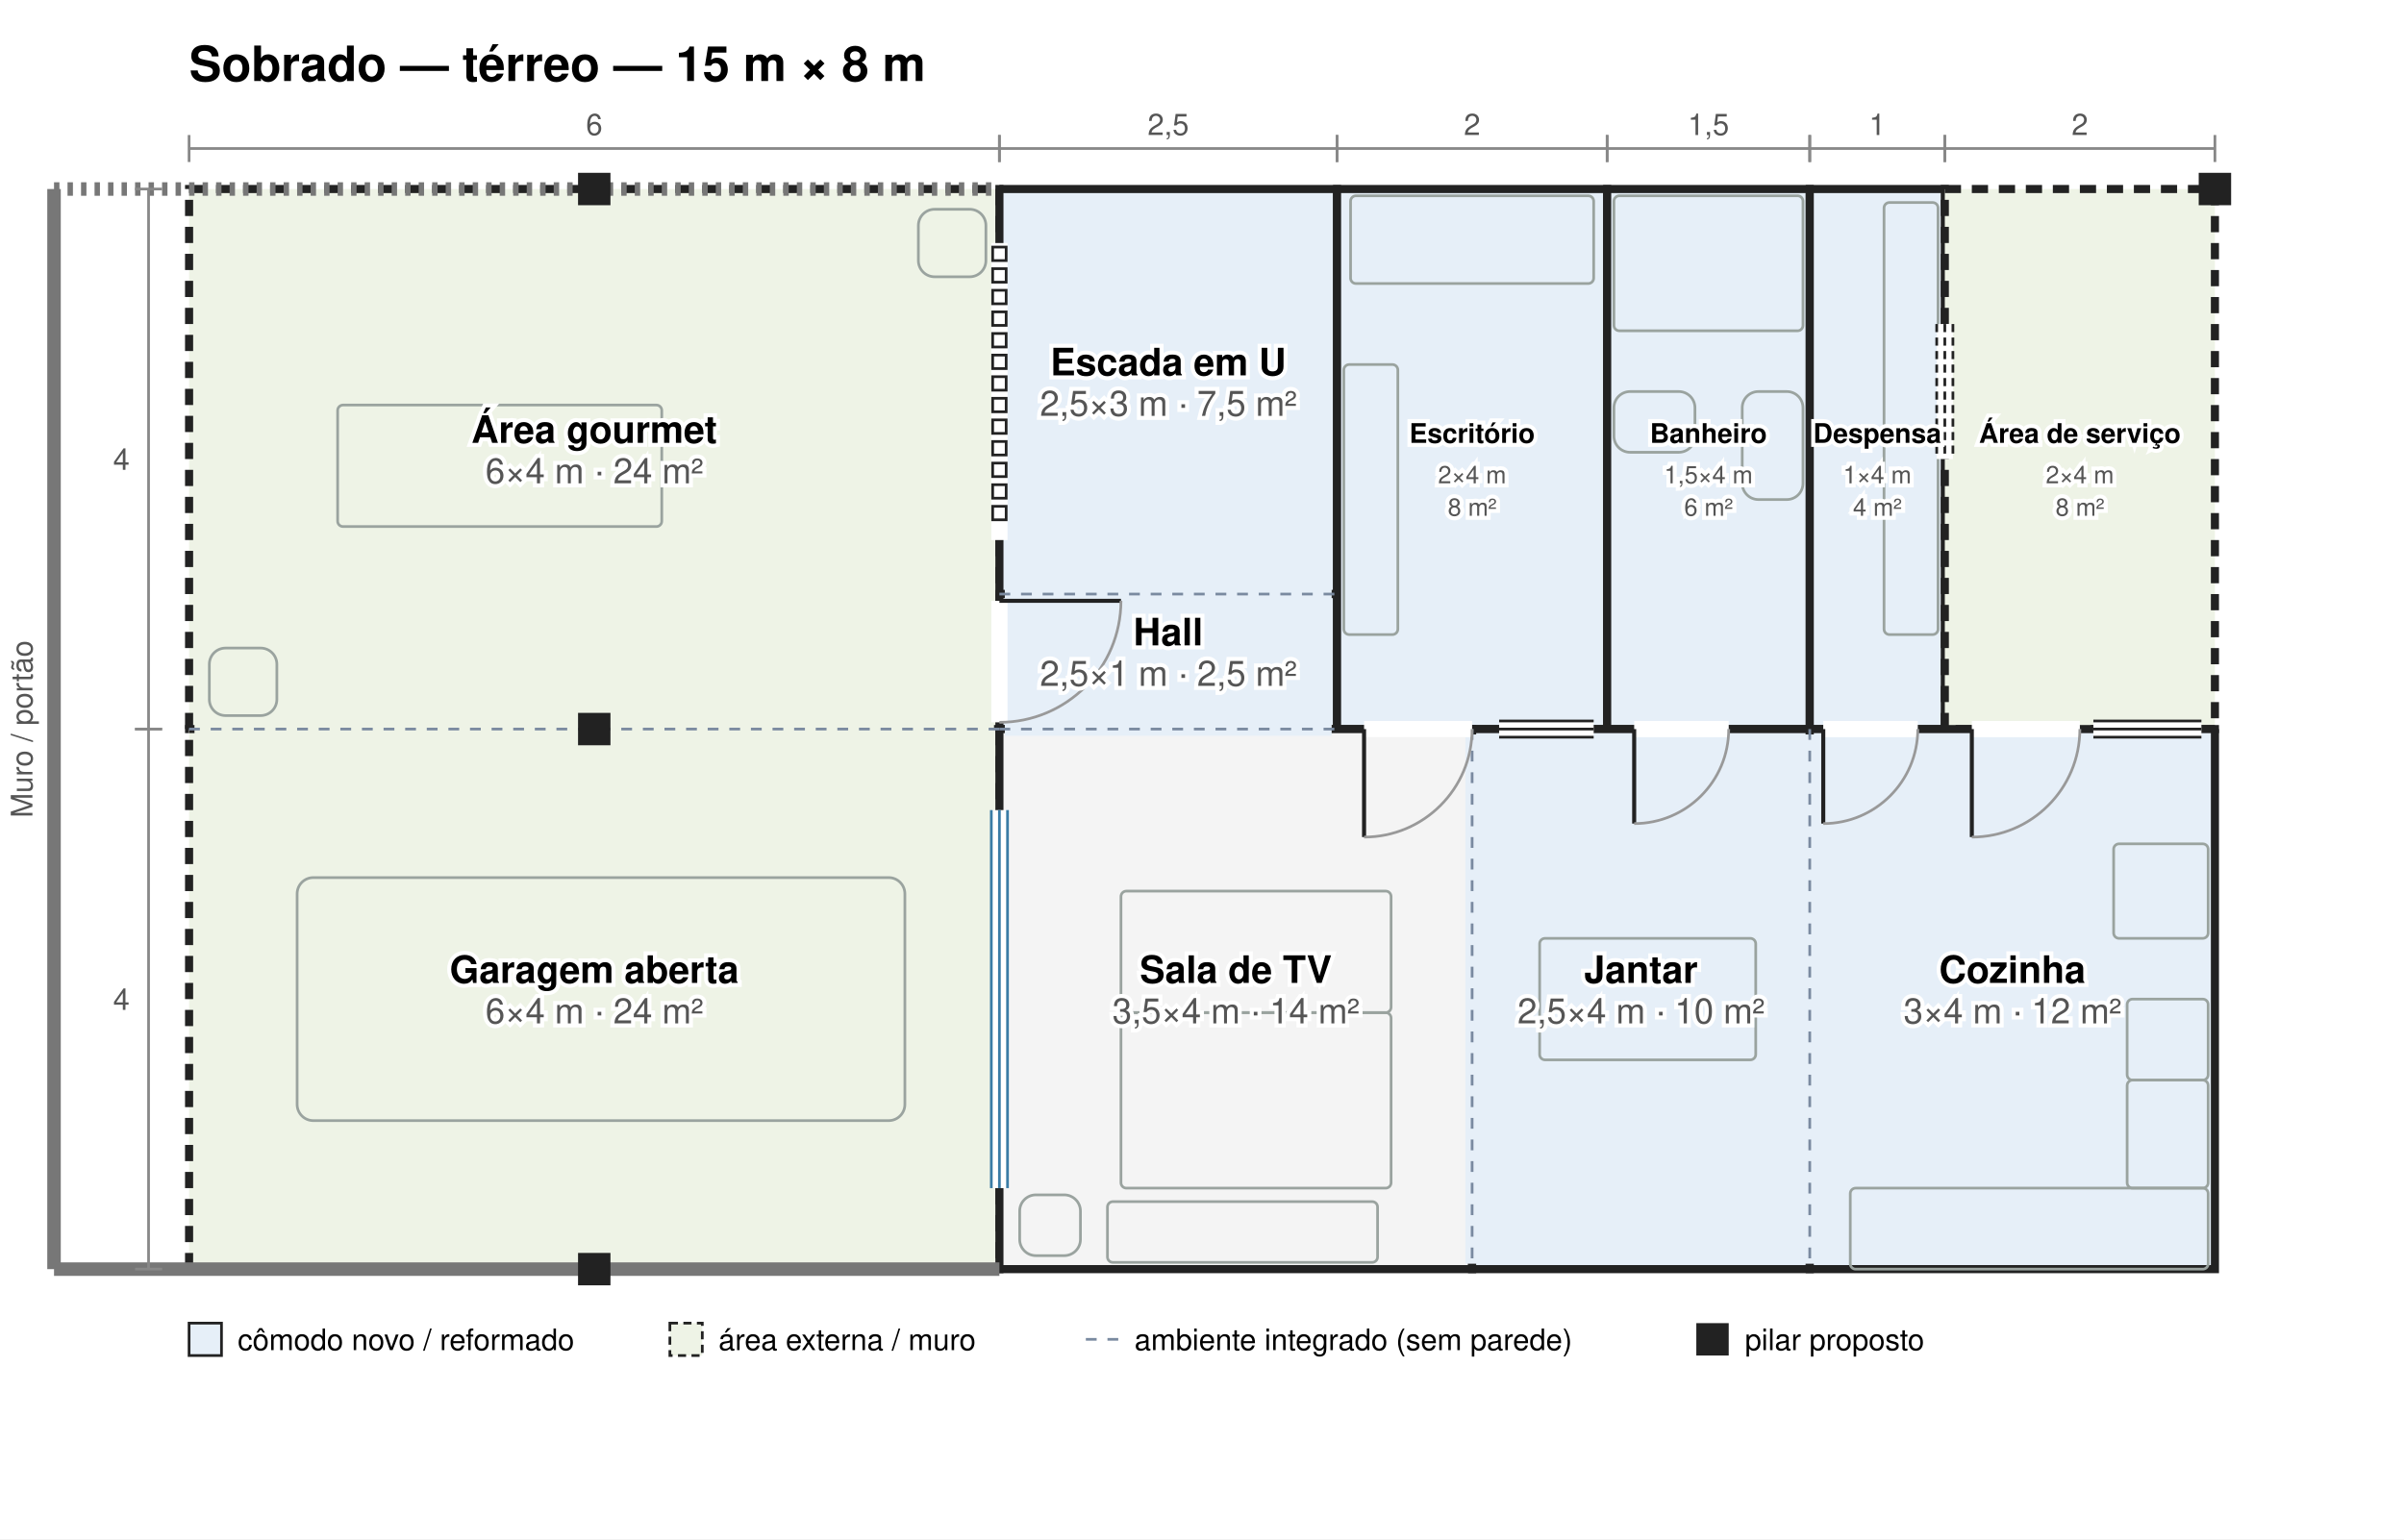
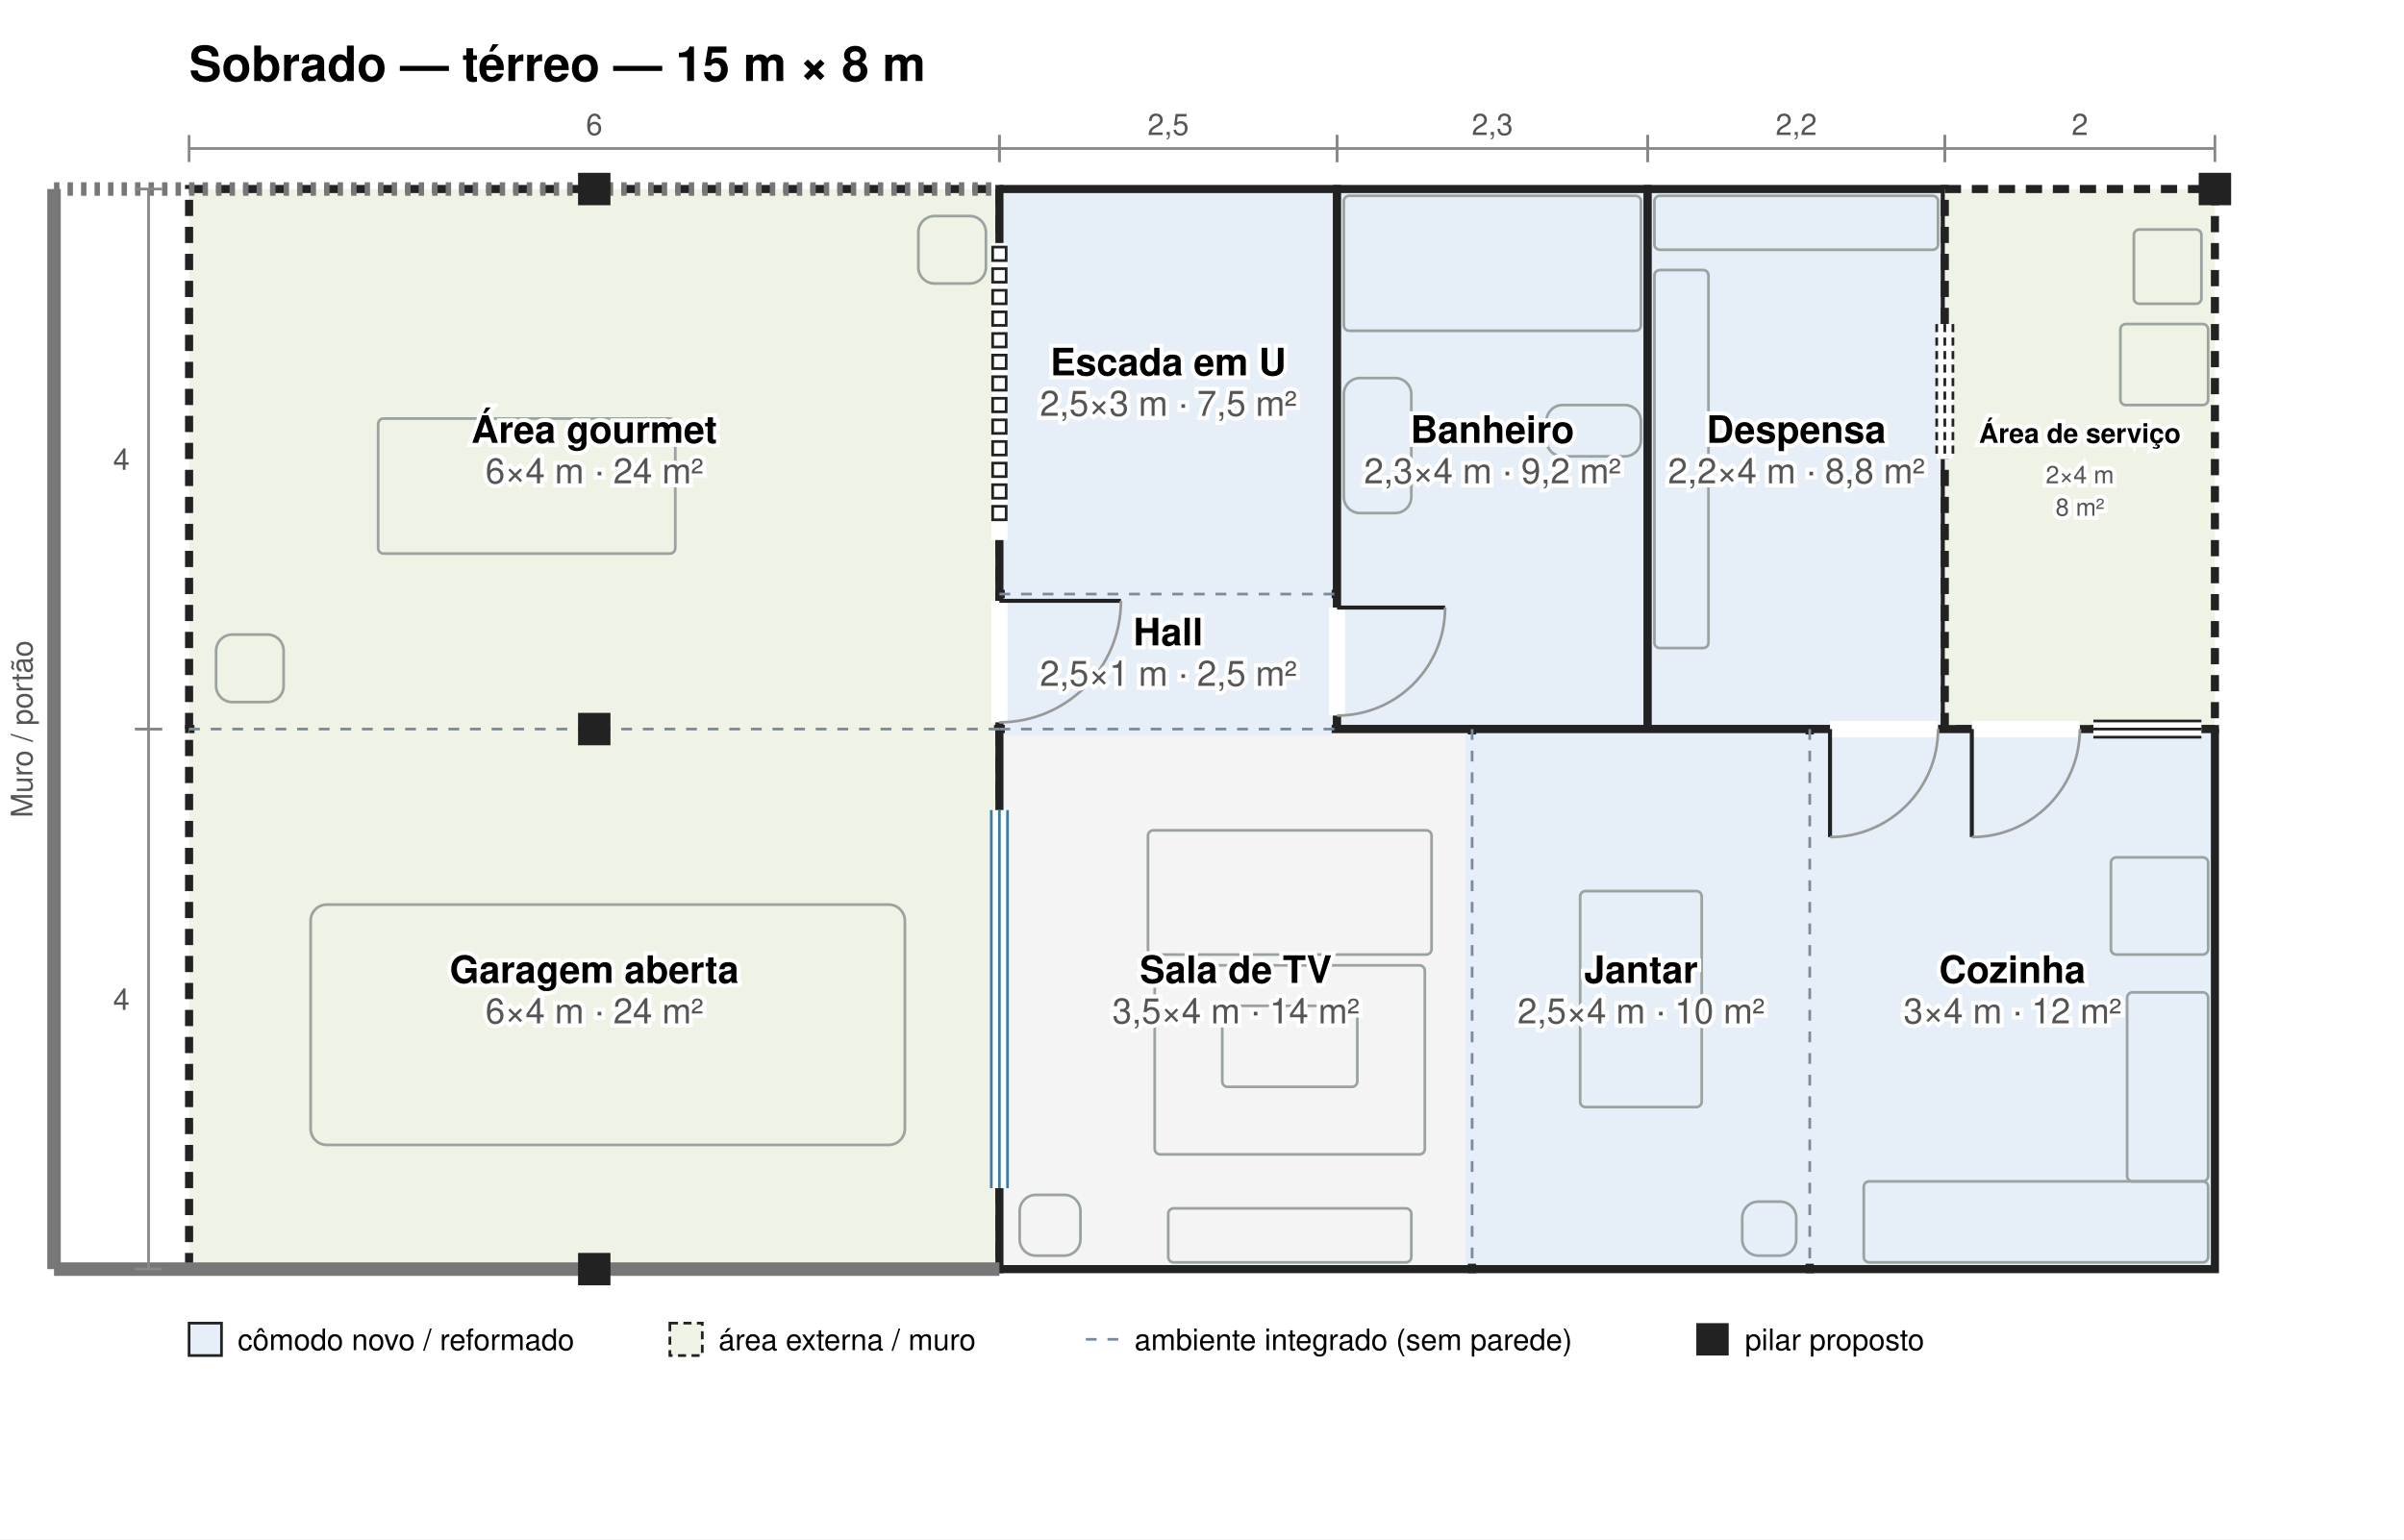
<svg xmlns="http://www.w3.org/2000/svg" width="890" height="570" font-family="Helvetica,Arial,sans-serif">
  <rect width="100%" height="100%" fill="#fff" />
  <text x="70" y="30" font-size="18" font-weight="bold">Sobrado — térreo — 15 m × 8 m</text>
  <rect x="70" y="70" width="300" height="200" fill="#eef3e6" stroke="#222" stroke-width="3" stroke-dasharray="6 4" />
  <rect x="70" y="270" width="300" height="200" fill="#eef3e6" stroke="#222" stroke-width="3" stroke-dasharray="6 4" />
  <rect x="370" y="70" width="125.0" height="150" fill="#e6eff8" stroke="#222" stroke-width="3" />
  <rect x="370" y="220" width="125.0" height="50" fill="#e6eff8" stroke="#222" stroke-width="3" />
-   <rect x="495.0" y="70" width="100" height="200" fill="#e6eff8" stroke="#222" stroke-width="3" />
-   <rect x="595.0" y="70" width="75.0" height="200" fill="#e6eff8" stroke="#222" stroke-width="3" />
-   <rect x="670" y="70" width="50" height="200" fill="#e6eff8" stroke="#222" stroke-width="3" />
+   <rect x="495.0" y="70" width="115" height="200" fill="#e6eff8" stroke="#222" stroke-width="3" />
+   <rect x="610.0" y="70" width="110" height="200" fill="#e6eff8" stroke="#222" stroke-width="3" />
  <rect x="720" y="70" width="100" height="200" fill="#eef3e6" stroke="#222" stroke-width="3" stroke-dasharray="6 4" />
  <rect x="370" y="270" width="175.0" height="200" fill="#f4f4f4" stroke="#222" stroke-width="3" />
  <rect x="545.0" y="270" width="125.0" height="200" fill="#e6eff8" stroke="#222" stroke-width="3" />
  <rect x="670" y="270" width="150" height="200" fill="#e6eff8" stroke="#222" stroke-width="3" />
  <line x1="72" y1="270" x2="368" y2="270" stroke="#eef3e6" stroke-width="5" />
  <line x1="70" y1="270" x2="370" y2="270" stroke="#7a8aa0" stroke-width="1" stroke-dasharray="4 4" />
  <line x1="372" y1="270" x2="493.0" y2="270" stroke="#e6eff8" stroke-width="5" />
  <line x1="370" y1="270" x2="495.0" y2="270" stroke="#7a8aa0" stroke-width="1" stroke-dasharray="4 4" />
  <line x1="545.0" y1="272" x2="545.0" y2="468" stroke="#e6eff8" stroke-width="5" />
  <line x1="545.0" y1="270" x2="545.0" y2="470" stroke="#7a8aa0" stroke-width="1" stroke-dasharray="4 4" />
  <line x1="670" y1="272" x2="670" y2="468" stroke="#e6eff8" stroke-width="5" />
  <line x1="670" y1="270" x2="670" y2="470" stroke="#7a8aa0" stroke-width="1" stroke-dasharray="4 4" />
  <line x1="372" y1="220" x2="493.0" y2="220" stroke="#e6eff8" stroke-width="5" />
  <line x1="370" y1="220" x2="495.0" y2="220" stroke="#7a8aa0" stroke-width="1" stroke-dasharray="4 4" />
-   <rect x="125.0" y="150.0" width="120.0" height="45.0" rx="2" fill="none" stroke="#9aa39f" stroke-width="1" />
-   <rect x="77.5" y="240.0" width="25.0" height="25.0" rx="6" fill="none" stroke="#9aa39f" stroke-width="1" />
-   <rect x="340.0" y="77.5" width="25.0" height="25.0" rx="6" fill="none" stroke="#9aa39f" stroke-width="1" />
-   <rect x="110.0" y="325.0" width="225.0" height="90.0" rx="6" fill="none" stroke="#9aa39f" stroke-width="1" />
-   <rect x="500.0" y="72.5" width="90.0" height="32.5" rx="2" fill="none" stroke="#9aa39f" stroke-width="1" />
-   <rect x="497.5" y="135.0" width="20.0" height="100.0" rx="2" fill="none" stroke="#9aa39f" stroke-width="1" />
-   <rect x="597.5" y="72.5" width="70.0" height="50.0" rx="2" fill="none" stroke="#9aa39f" stroke-width="1" />
-   <rect x="597.5" y="145.0" width="30.0" height="22.5" rx="6" fill="none" stroke="#9aa39f" stroke-width="1" />
-   <rect x="645.0" y="145.0" width="22.5" height="40.0" rx="6" fill="none" stroke="#9aa39f" stroke-width="1" />
-   <rect x="697.5" y="75.0" width="20.0" height="160.0" rx="2" fill="none" stroke="#9aa39f" stroke-width="1" />
-   <rect x="410.0" y="445.0" width="100" height="22.5" rx="2" fill="none" stroke="#9aa39f" stroke-width="1" />
-   <rect x="415.0" y="375.0" width="100" height="65.0" rx="2" fill="none" stroke="#9aa39f" stroke-width="1" />
-   <rect x="415.0" y="330.0" width="100" height="45.0" rx="2" fill="none" stroke="#9aa39f" stroke-width="1" />
+   <rect x="140.0" y="155.0" width="110" height="50.0" rx="2" fill="none" stroke="#9aa39f" stroke-width="1" />
+   <rect x="340.0" y="80.0" width="25.0" height="25.0" rx="6" fill="none" stroke="#9aa39f" stroke-width="1" />
+   <rect x="80.0" y="235.0" width="25.0" height="25.0" rx="6" fill="none" stroke="#9aa39f" stroke-width="1" />
+   <rect x="115.0" y="335.0" width="220" height="89.0" rx="6" fill="none" stroke="#9aa39f" stroke-width="1" />
+   <rect x="497.5" y="72.5" width="110" height="50.0" rx="2" fill="none" stroke="#9aa39f" stroke-width="1" />
+   <rect x="497.5" y="140.0" width="25.0" height="50.0" rx="6" fill="none" stroke="#9aa39f" stroke-width="1" />
+   <rect x="572.5" y="150.0" width="35.0" height="19.0" rx="6" fill="none" stroke="#9aa39f" stroke-width="1" />
+   <rect x="612.5" y="72.5" width="105.0" height="20.0" rx="2" fill="none" stroke="#9aa39f" stroke-width="1" />
+   <rect x="612.5" y="100.0" width="20.0" height="140.0" rx="2" fill="none" stroke="#9aa39f" stroke-width="1" />
+   <rect x="790.0" y="85.0" width="25.0" height="27.5" rx="2" fill="none" stroke="#9aa39f" stroke-width="1" />
+   <rect x="785.0" y="120.0" width="32.5" height="30.0" rx="2" fill="none" stroke="#9aa39f" stroke-width="1" />
+   <rect x="432.5" y="447.5" width="90.0" height="20.0" rx="2" fill="none" stroke="#9aa39f" stroke-width="1" />
+   <rect x="427.5" y="357.5" width="100.0" height="70.0" rx="2" fill="none" stroke="#9aa39f" stroke-width="1" />
+   <rect x="425.0" y="307.5" width="105.0" height="46.0" rx="2" fill="none" stroke="#9aa39f" stroke-width="1" />
+   <rect x="452.5" y="372.5" width="50.0" height="30.0" rx="2" fill="none" stroke="#9aa39f" stroke-width="1" />
  <rect x="377.5" y="442.5" width="22.5" height="22.5" rx="6" fill="none" stroke="#9aa39f" stroke-width="1" />
-   <rect x="570.0" y="347.5" width="80.0" height="45.0" rx="2" fill="none" stroke="#9aa39f" stroke-width="1" />
-   <rect x="685.0" y="440.0" width="132.5" height="30.0" rx="2" fill="none" stroke="#9aa39f" stroke-width="1" />
-   <rect x="787.5" y="370.0" width="30.0" height="30.0" rx="2" fill="none" stroke="#9aa39f" stroke-width="1" />
-   <rect x="787.5" y="400.0" width="30.0" height="40.0" rx="2" fill="none" stroke="#9aa39f" stroke-width="1" />
-   <rect x="782.5" y="312.5" width="35.0" height="35.0" rx="2" fill="none" stroke="#9aa39f" stroke-width="1" />
+   <rect x="585.0" y="330.0" width="45.0" height="80.0" rx="2" fill="none" stroke="#9aa39f" stroke-width="1" />
+   <rect x="645.0" y="445.0" width="20.0" height="20.0" rx="6" fill="none" stroke="#9aa39f" stroke-width="1" />
+   <rect x="690.0" y="437.5" width="127.5" height="30.0" rx="2" fill="none" stroke="#9aa39f" stroke-width="1" />
+   <rect x="787.5" y="367.5" width="30.0" height="70.0" rx="2" fill="none" stroke="#9aa39f" stroke-width="1" />
+   <rect x="781.5" y="317.5" width="36.0" height="36.0" rx="2" fill="none" stroke="#9aa39f" stroke-width="1" />
  <rect x="367" y="90.0" width="6" height="110.0" fill="#fff" />
  <rect x="367.5" y="91.5" width="5" height="5" fill="none" stroke="#222" stroke-width="1" />
  <rect x="367.5" y="99.5" width="5" height="5" fill="none" stroke="#222" stroke-width="1" />
  <rect x="367.5" y="107.5" width="5" height="5" fill="none" stroke="#222" stroke-width="1" />
  <rect x="367.5" y="115.5" width="5" height="5" fill="none" stroke="#222" stroke-width="1" />
  <rect x="367.5" y="123.5" width="5" height="5" fill="none" stroke="#222" stroke-width="1" />
  <rect x="367.5" y="131.5" width="5" height="5" fill="none" stroke="#222" stroke-width="1" />
  <rect x="367.5" y="139.5" width="5" height="5" fill="none" stroke="#222" stroke-width="1" />
  <rect x="367.5" y="147.5" width="5" height="5" fill="none" stroke="#222" stroke-width="1" />
  <rect x="367.5" y="155.5" width="5" height="5" fill="none" stroke="#222" stroke-width="1" />
  <rect x="367.5" y="163.5" width="5" height="5" fill="none" stroke="#222" stroke-width="1" />
  <rect x="367.5" y="171.5" width="5" height="5" fill="none" stroke="#222" stroke-width="1" />
  <rect x="367.5" y="179.5" width="5" height="5" fill="none" stroke="#222" stroke-width="1" />
  <rect x="367.5" y="187.5" width="5" height="5" fill="none" stroke="#222" stroke-width="1" />
  <rect x="367" y="222.5" width="6" height="45.0" fill="#fff" />
  <line x1="370" y1="222.5" x2="415.0" y2="222.5" stroke="#222" stroke-width="1.5" />
  <path d="M415.0,222.5 A45.0,45.0 0 0 1 370,267.5" fill="none" stroke="#999" stroke-width="1" />
  <rect x="367" y="300.0" width="6" height="140.0" fill="#fff" />
  <line x1="367" y1="300.0" x2="367" y2="440.0" stroke="#3a7ca5" stroke-width="1" />
  <line x1="370" y1="300.0" x2="370" y2="440.0" stroke="#3a7ca5" stroke-width="1" />
  <line x1="373" y1="300.0" x2="373" y2="440.0" stroke="#3a7ca5" stroke-width="1" />
-   <rect x="505" y="267" width="40" height="6" fill="#fff" />
-   <line x1="505" y1="270" x2="505" y2="310" stroke="#222" stroke-width="1.5" />
-   <path d="M505,310 A40,40 0 0 0 545.0,270" fill="none" stroke="#999" stroke-width="1" />
-   <rect x="605.0" y="267" width="35.0" height="6" fill="#fff" />
-   <line x1="605.0" y1="270" x2="605.0" y2="305.0" stroke="#222" stroke-width="1.5" />
-   <path d="M605.0,305.0 A35.0,35.0 0 0 0 640.0,270" fill="none" stroke="#999" stroke-width="1" />
-   <rect x="675.0" y="267" width="35.0" height="6" fill="#fff" />
-   <line x1="675.0" y1="270" x2="675.0" y2="305.0" stroke="#222" stroke-width="1.5" />
-   <path d="M675.0,305.0 A35.0,35.0 0 0 0 710.0,270" fill="none" stroke="#999" stroke-width="1" />
+   <rect x="492.0" y="225.0" width="6" height="40.0" fill="#fff" />
+   <line x1="495.0" y1="225.0" x2="535.0" y2="225.0" stroke="#222" stroke-width="1.5" />
+   <path d="M535.0,225.0 A40.0,40.0 0 0 1 495.0,265.0" fill="none" stroke="#999" stroke-width="1" />
+   <rect x="677.5" y="267" width="40.0" height="6" fill="#fff" />
+   <line x1="677.5" y1="270" x2="677.5" y2="310.0" stroke="#222" stroke-width="1.5" />
+   <path d="M677.5,310.0 A40.0,40.0 0 0 0 717.5,270" fill="none" stroke="#999" stroke-width="1" />
  <rect x="717" y="120" width="6" height="50" fill="#fff" />
  <line x1="717" y1="120" x2="717" y2="170" stroke="#222" stroke-width="1" stroke-dasharray="3 2" />
  <line x1="720" y1="120" x2="720" y2="170" stroke="#222" stroke-width="1" stroke-dasharray="3 2" />
  <line x1="723" y1="120" x2="723" y2="170" stroke="#222" stroke-width="1" stroke-dasharray="3 2" />
  <rect x="730.0" y="267" width="40.0" height="6" fill="#fff" />
  <line x1="730.0" y1="270" x2="730.0" y2="310.0" stroke="#222" stroke-width="1.5" />
  <path d="M730.0,310.0 A40.0,40.0 0 0 0 770,270" fill="none" stroke="#999" stroke-width="1" />
  <rect x="775.0" y="267" width="40.0" height="6" fill="#fff" />
  <line x1="775.0" y1="267" x2="815.0" y2="267" stroke="#222" stroke-width="1" />
  <line x1="775.0" y1="270" x2="815.0" y2="270" stroke="#222" stroke-width="1" />
  <line x1="775.0" y1="273" x2="815.0" y2="273" stroke="#222" stroke-width="1" />
-   <rect x="555.0" y="267" width="35.0" height="6" fill="#fff" />
-   <line x1="555.0" y1="267" x2="590.0" y2="267" stroke="#222" stroke-width="1" />
-   <line x1="555.0" y1="270" x2="590.0" y2="270" stroke="#222" stroke-width="1" />
-   <line x1="555.0" y1="273" x2="590.0" y2="273" stroke="#222" stroke-width="1" />
  <line x1="20" y1="70" x2="20" y2="470" stroke="#777" stroke-width="5" />
  <text x="12" y="270.0" font-size="11" fill="#555" text-anchor="middle" transform="rotate(-90 12 270.0)">Muro / portão</text>
  <line x1="20" y1="70" x2="370" y2="70" stroke="#777" stroke-width="5" stroke-dasharray="2 3" />
  <line x1="20" y1="470" x2="370" y2="470" stroke="#777" stroke-width="5" />
  <rect x="214" y="64" width="12" height="12" fill="#222" />
  <rect x="214" y="264" width="12" height="12" fill="#222" />
  <rect x="214" y="464" width="12" height="12" fill="#222" />
  <rect x="814" y="64" width="12" height="12" fill="#222" />
  <text x="220.0" y="164.0" font-size="14" text-anchor="middle" font-weight="bold" paint-order="stroke" stroke="#fff" stroke-width="3">Área gourmet</text>
  <text x="220.0" y="179.0" font-size="13" text-anchor="middle" fill="#555" paint-order="stroke" stroke="#fff" stroke-width="3">6×4 m · 24 m²</text>
  <text x="220.0" y="364.0" font-size="14" text-anchor="middle" font-weight="bold" paint-order="stroke" stroke="#fff" stroke-width="3">Garagem aberta</text>
  <text x="220.0" y="379.0" font-size="13" text-anchor="middle" fill="#555" paint-order="stroke" stroke="#fff" stroke-width="3">6×4 m · 24 m²</text>
  <text x="432.5" y="139.0" font-size="14" text-anchor="middle" font-weight="bold" paint-order="stroke" stroke="#fff" stroke-width="3">Escada em U</text>
  <text x="432.5" y="154.0" font-size="13" text-anchor="middle" fill="#555" paint-order="stroke" stroke="#fff" stroke-width="3">2,5×3 m · 7,5 m²</text>
  <text x="432.5" y="239.0" font-size="14" text-anchor="middle" font-weight="bold" paint-order="stroke" stroke="#fff" stroke-width="3">Hall</text>
  <text x="432.5" y="254.0" font-size="13" text-anchor="middle" fill="#555" paint-order="stroke" stroke="#fff" stroke-width="3">2,5×1 m · 2,5 m²</text>
-   <text x="545.0" y="164.0" font-size="10" text-anchor="middle" font-weight="bold" paint-order="stroke" stroke="#fff" stroke-width="3">Escritório</text>
-   <text x="545.0" y="179.0" font-size="9" text-anchor="middle" fill="#555" paint-order="stroke" stroke="#fff" stroke-width="3">2×4 m</text>
-   <text x="545.0" y="191.0" font-size="9" text-anchor="middle" fill="#555" paint-order="stroke" stroke="#fff" stroke-width="3">8 m²</text>
-   <text x="632.5" y="164.0" font-size="10" text-anchor="middle" font-weight="bold" paint-order="stroke" stroke="#fff" stroke-width="3">Banheiro</text>
-   <text x="632.5" y="179.0" font-size="9" text-anchor="middle" fill="#555" paint-order="stroke" stroke="#fff" stroke-width="3">1,5×4 m</text>
-   <text x="632.5" y="191.0" font-size="9" text-anchor="middle" fill="#555" paint-order="stroke" stroke="#fff" stroke-width="3">6 m²</text>
-   <text x="695.0" y="164.0" font-size="10" text-anchor="middle" font-weight="bold" paint-order="stroke" stroke="#fff" stroke-width="3">Despensa</text>
-   <text x="695.0" y="179.0" font-size="9" text-anchor="middle" fill="#555" paint-order="stroke" stroke="#fff" stroke-width="3">1×4 m</text>
-   <text x="695.0" y="191.0" font-size="9" text-anchor="middle" fill="#555" paint-order="stroke" stroke="#fff" stroke-width="3">4 m²</text>
+   <text x="552.5" y="164.0" font-size="14" text-anchor="middle" font-weight="bold" paint-order="stroke" stroke="#fff" stroke-width="3">Banheiro</text>
+   <text x="552.5" y="179.0" font-size="13" text-anchor="middle" fill="#555" paint-order="stroke" stroke="#fff" stroke-width="3">2,3×4 m · 9,2 m²</text>
+   <text x="665.0" y="164.0" font-size="14" text-anchor="middle" font-weight="bold" paint-order="stroke" stroke="#fff" stroke-width="3">Despensa</text>
+   <text x="665.0" y="179.0" font-size="13" text-anchor="middle" fill="#555" paint-order="stroke" stroke="#fff" stroke-width="3">2,2×4 m · 8,8 m²</text>
  <text x="770.0" y="164.0" font-size="10" text-anchor="middle" font-weight="bold" paint-order="stroke" stroke="#fff" stroke-width="3">Área de serviço</text>
  <text x="770.0" y="179.0" font-size="9" text-anchor="middle" fill="#555" paint-order="stroke" stroke="#fff" stroke-width="3">2×4 m</text>
  <text x="770.0" y="191.0" font-size="9" text-anchor="middle" fill="#555" paint-order="stroke" stroke="#fff" stroke-width="3">8 m²</text>
  <text x="457.5" y="364.0" font-size="14" text-anchor="middle" font-weight="bold" paint-order="stroke" stroke="#fff" stroke-width="3">Sala de TV</text>
  <text x="457.5" y="379.0" font-size="13" text-anchor="middle" fill="#555" paint-order="stroke" stroke="#fff" stroke-width="3">3,5×4 m · 14 m²</text>
  <text x="607.5" y="364.0" font-size="14" text-anchor="middle" font-weight="bold" paint-order="stroke" stroke="#fff" stroke-width="3">Jantar</text>
  <text x="607.5" y="379.0" font-size="13" text-anchor="middle" fill="#555" paint-order="stroke" stroke="#fff" stroke-width="3">2,5×4 m · 10 m²</text>
  <text x="745.0" y="364.0" font-size="14" text-anchor="middle" font-weight="bold" paint-order="stroke" stroke="#fff" stroke-width="3">Cozinha</text>
  <text x="745.0" y="379.0" font-size="13" text-anchor="middle" fill="#555" paint-order="stroke" stroke="#fff" stroke-width="3">3×4 m · 12 m²</text>
  <line x1="70" y1="55" x2="370" y2="55" stroke="#888" />
  <line x1="70" y1="50" x2="70" y2="60" stroke="#888" />
  <line x1="370" y1="50" x2="370" y2="60" stroke="#888" />
  <text x="220.0" y="50" font-size="11" text-anchor="middle" fill="#555">6</text>
  <line x1="370" y1="55" x2="495.0" y2="55" stroke="#888" />
  <line x1="370" y1="50" x2="370" y2="60" stroke="#888" />
  <line x1="495.0" y1="50" x2="495.0" y2="60" stroke="#888" />
  <text x="432.5" y="50" font-size="11" text-anchor="middle" fill="#555">2,5</text>
-   <line x1="495.0" y1="55" x2="595.0" y2="55" stroke="#888" />
+   <line x1="495.0" y1="55" x2="610.0" y2="55" stroke="#888" />
  <line x1="495.0" y1="50" x2="495.0" y2="60" stroke="#888" />
-   <line x1="595.0" y1="50" x2="595.0" y2="60" stroke="#888" />
-   <text x="545.0" y="50" font-size="11" text-anchor="middle" fill="#555">2</text>
-   <line x1="595.0" y1="55" x2="670.0" y2="55" stroke="#888" />
-   <line x1="595.0" y1="50" x2="595.0" y2="60" stroke="#888" />
-   <line x1="670.0" y1="50" x2="670.0" y2="60" stroke="#888" />
-   <text x="632.5" y="50" font-size="11" text-anchor="middle" fill="#555">1,5</text>
-   <line x1="670" y1="55" x2="720" y2="55" stroke="#888" />
-   <line x1="670" y1="50" x2="670" y2="60" stroke="#888" />
-   <line x1="720" y1="50" x2="720" y2="60" stroke="#888" />
-   <text x="695.0" y="50" font-size="11" text-anchor="middle" fill="#555">1</text>
+   <line x1="610.0" y1="50" x2="610.0" y2="60" stroke="#888" />
+   <text x="552.5" y="50" font-size="11" text-anchor="middle" fill="#555">2,3</text>
+   <line x1="610.0" y1="55" x2="720.0" y2="55" stroke="#888" />
+   <line x1="610.0" y1="50" x2="610.0" y2="60" stroke="#888" />
+   <line x1="720.0" y1="50" x2="720.0" y2="60" stroke="#888" />
+   <text x="665.0" y="50" font-size="11" text-anchor="middle" fill="#555">2,2</text>
  <line x1="720" y1="55" x2="820" y2="55" stroke="#888" />
  <line x1="720" y1="50" x2="720" y2="60" stroke="#888" />
  <line x1="820" y1="50" x2="820" y2="60" stroke="#888" />
  <text x="770.0" y="50" font-size="11" text-anchor="middle" fill="#555">2</text>
  <line x1="55" y1="70" x2="55" y2="270" stroke="#888" />
  <line x1="50" y1="70" x2="60" y2="70" stroke="#888" />
  <line x1="50" y1="270" x2="60" y2="270" stroke="#888" />
  <text x="48" y="174.0" font-size="11" text-anchor="end" fill="#555">4</text>
  <line x1="55" y1="270" x2="55" y2="470" stroke="#888" />
  <line x1="50" y1="270" x2="60" y2="270" stroke="#888" />
  <line x1="50" y1="470" x2="60" y2="470" stroke="#888" />
  <text x="48" y="374.0" font-size="11" text-anchor="end" fill="#555">4</text>
  <rect x="70" y="490" width="12" height="12" fill="#e6eff8" stroke="#222" />
  <text x="88" y="500" font-size="11">cômodo novo / reformado</text>
  <rect x="248" y="490" width="12" height="12" fill="#eef3e6" stroke="#222" stroke-dasharray="3 2" />
  <text x="266" y="500" font-size="11">área externa / muro</text>
  <line x1="402" y1="496" x2="414" y2="496" stroke="#7a8aa0" stroke-dasharray="4 4" />
  <text x="420" y="500" font-size="11">ambiente integrado (sem parede)</text>
  <rect x="628" y="490" width="12" height="12" fill="#222" />
  <text x="646" y="500" font-size="11">pilar proposto</text>
</svg>
